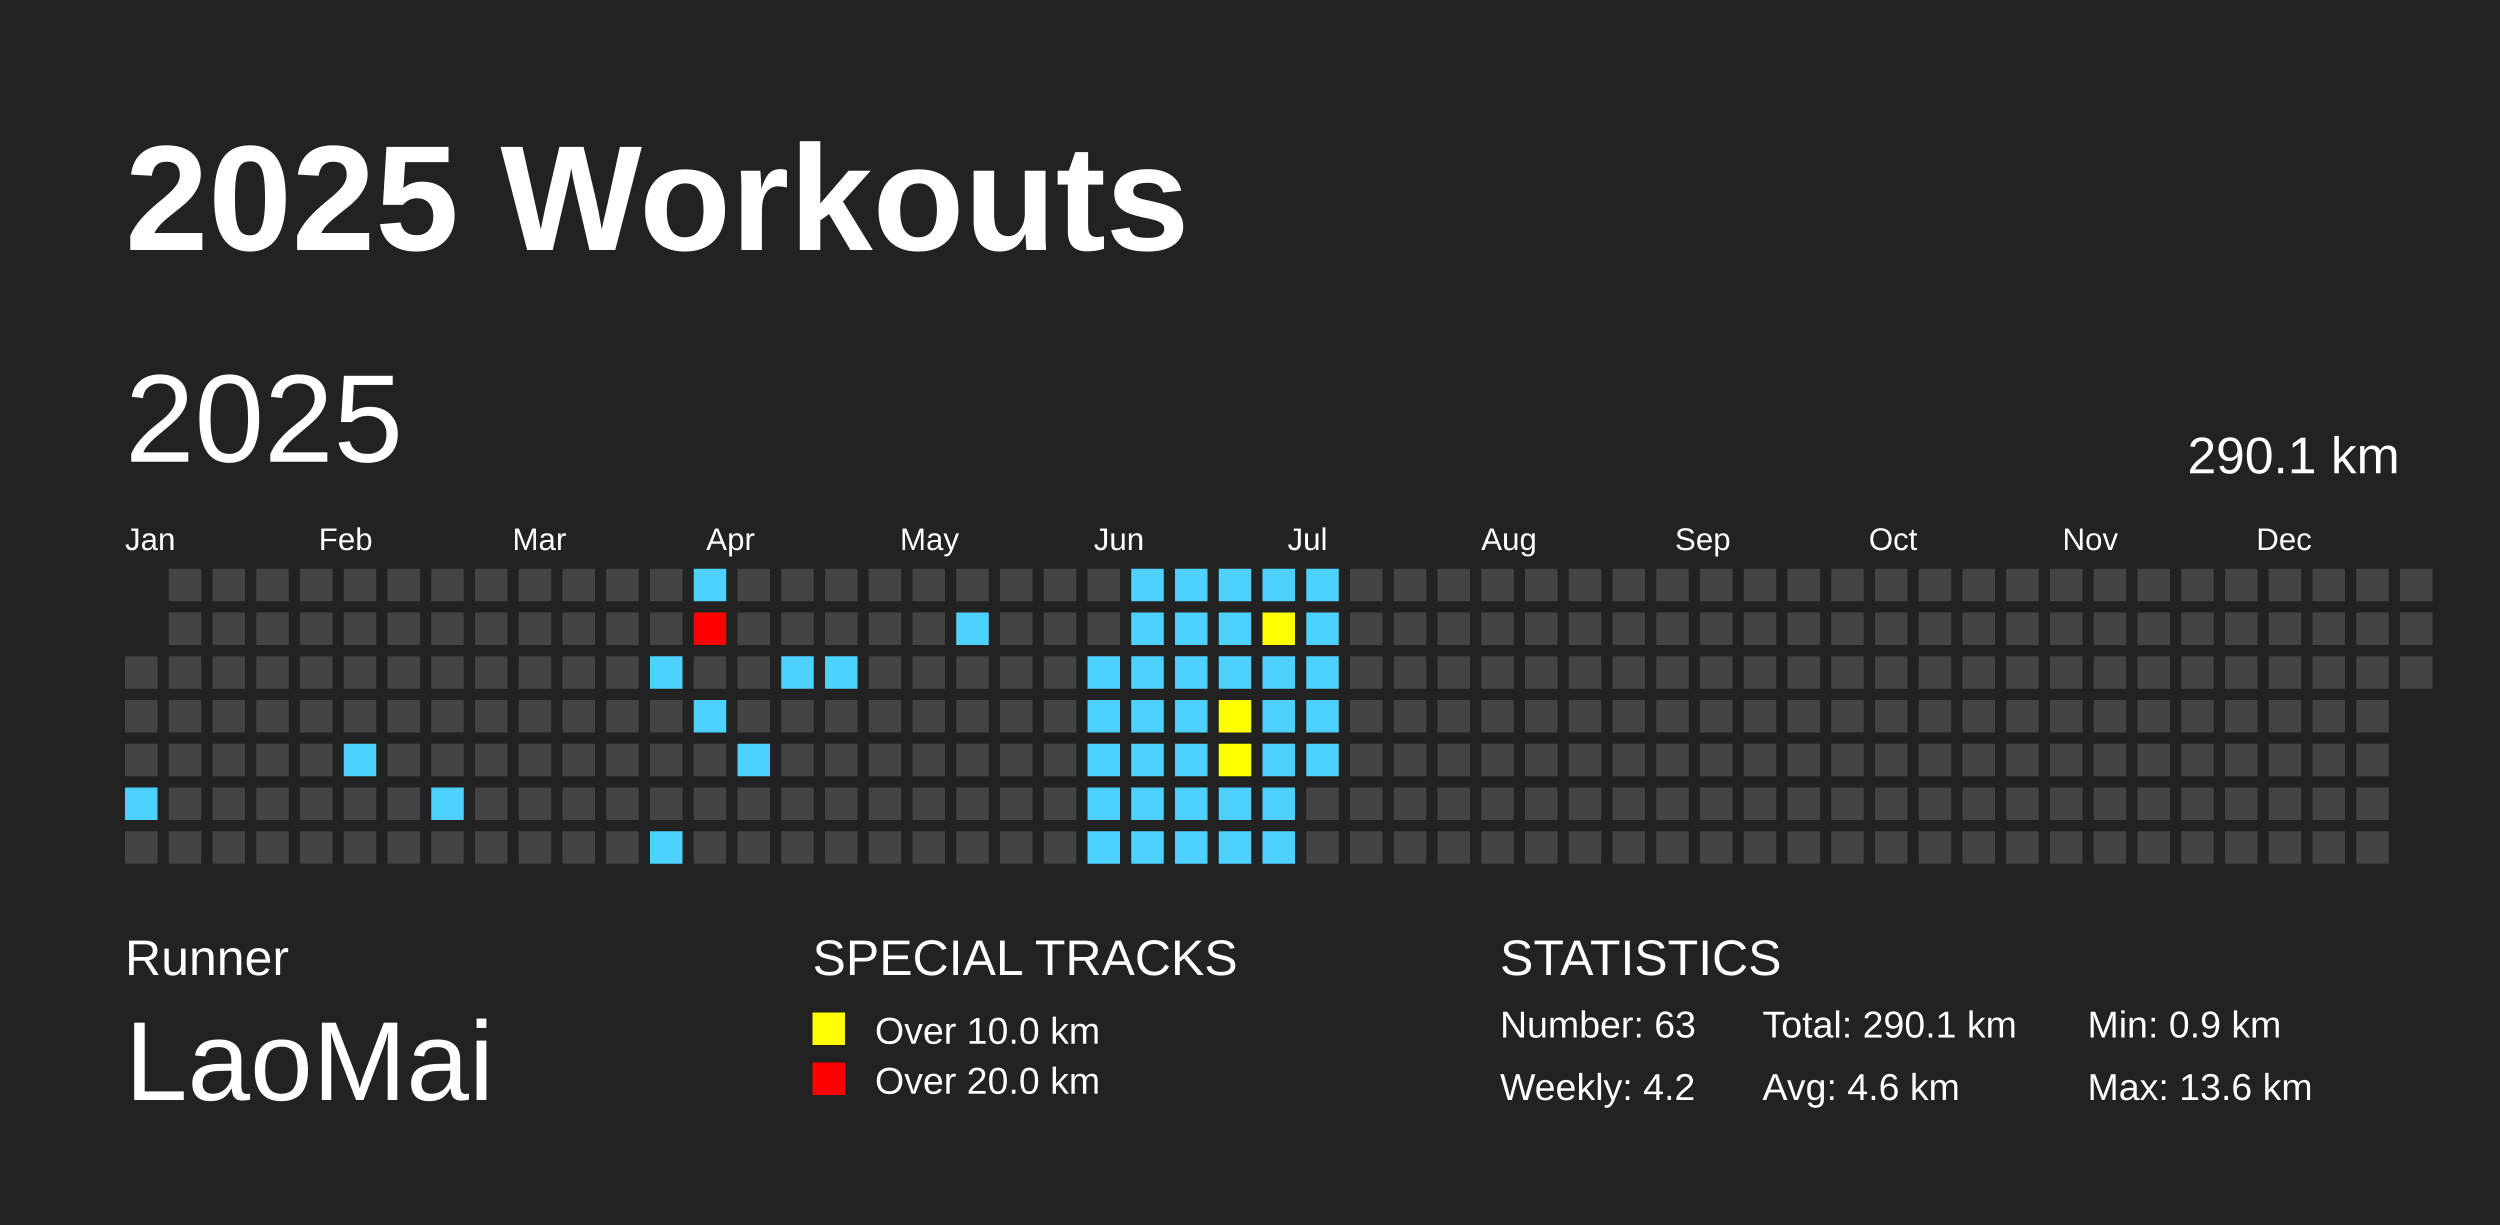
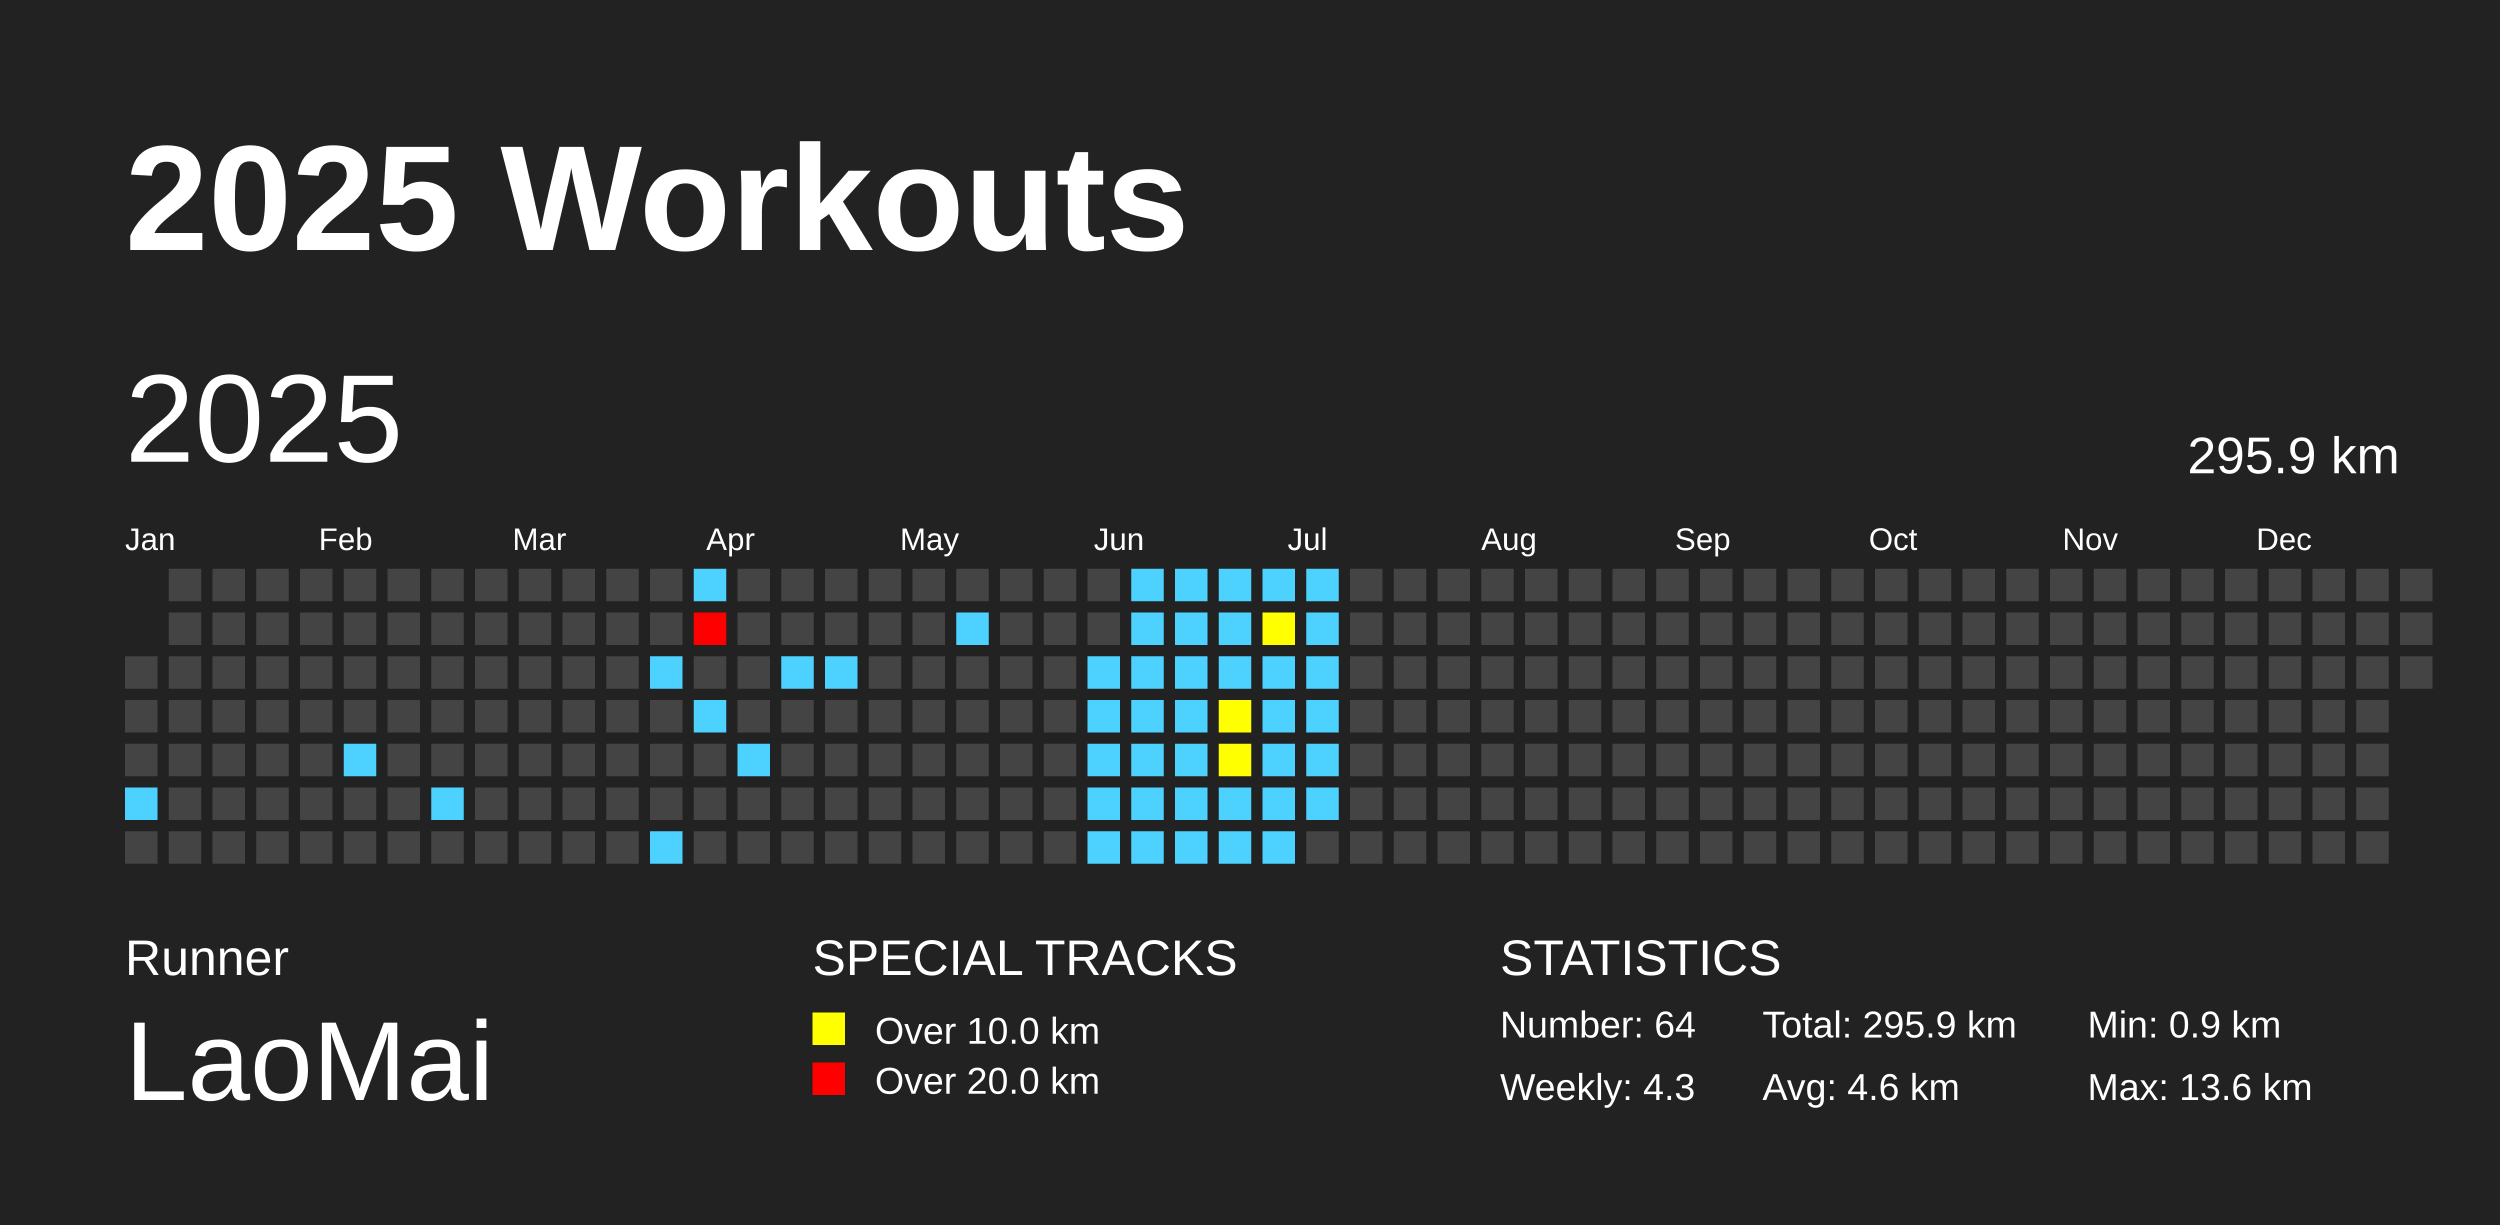
<svg xmlns="http://www.w3.org/2000/svg" baseProfile="full" height="98mm" version="1.1" viewBox="0,0,200,98" width="200mm">
  <defs />
  <rect fill="#222222" height="98" width="200" x="0" y="0" />
  <text fill="#FFFFFF" style="font-size:12px; font-family:Arial; font-weight:bold;" x="10" y="20">2025 Workouts</text>
  <text fill="#FFFFFF" style="font-size:4px; font-family:Arial" x="10" y="78">Runner</text>
  <text fill="#FFFFFF" style="font-size:9px; font-family:Arial" x="10" y="88">LaoMai</text>
  <text fill="#FFFFFF" style="font-size:4px; font-family:Arial" x="65" y="78">SPECIAL TRACKS</text>
  <rect fill="yellow" height="2.6" width="2.6" x="65" y="81" />
  <text fill="#FFFFFF" style="font-size:3px; font-family:Arial" x="70" y="83.5">Over 10.0 km</text>
  <rect fill="red" height="2.6" width="2.6" x="65" y="85" />
  <text fill="#FFFFFF" style="font-size:3px; font-family:Arial" x="70" y="87.5">Over 20.0 km</text>
  <text fill="#FFFFFF" style="font-size:4px; font-family:Arial" x="120" y="78">STATISTICS</text>
-   <text fill="#FFFFFF" style="font-size:3px; font-family:Arial" x="120" y="83">Number: 63</text>
-   <text fill="#FFFFFF" style="font-size:3px; font-family:Arial" x="120" y="88">Weekly: 4.2</text>
-   <text fill="#FFFFFF" style="font-size:3px; font-family:Arial" x="141" y="83">Total: 290.1 km</text>
+   <text fill="#FFFFFF" style="font-size:3px; font-family:Arial" x="120" y="83">Number: 64</text>
+   <text fill="#FFFFFF" style="font-size:3px; font-family:Arial" x="120" y="88">Weekly: 4.3</text>
+   <text fill="#FFFFFF" style="font-size:3px; font-family:Arial" x="141" y="83">Total: 295.9 km</text>
  <text fill="#FFFFFF" style="font-size:3px; font-family:Arial" x="141" y="88">Avg: 4.6 km</text>
  <text fill="#FFFFFF" style="font-size:3px; font-family:Arial" x="167" y="83">Min: 0.9 km</text>
  <text fill="#FFFFFF" style="font-size:3px; font-family:Arial" x="167" y="88">Max: 13.6 km</text>
  <text dominant-baseline="hanging" fill="#FFFFFF" style="font-size:10.0px; font-family:Arial;" x="10" y="30">2025</text>
-   <text dominant-baseline="hanging" fill="#FFFFFF" style="font-size:4.125px; font-family:Arial;" x="175" y="35">290.1 km</text>
+   <text dominant-baseline="hanging" fill="#FFFFFF" style="font-size:4.125px; font-family:Arial;" x="175" y="35">295.9 km</text>
  <text fill="#FFFFFF" style="font-size:2.5px; font-family:Arial" x="10.0" y="44">Jan</text>
  <text fill="#FFFFFF" style="font-size:2.5px; font-family:Arial" x="25.5" y="44">Feb</text>
  <text fill="#FFFFFF" style="font-size:2.5px; font-family:Arial" x="41.0" y="44">Mar</text>
  <text fill="#FFFFFF" style="font-size:2.5px; font-family:Arial" x="56.5" y="44">Apr</text>
  <text fill="#FFFFFF" style="font-size:2.5px; font-family:Arial" x="72.0" y="44">May</text>
  <text fill="#FFFFFF" style="font-size:2.5px; font-family:Arial" x="87.5" y="44">Jun</text>
  <text fill="#FFFFFF" style="font-size:2.5px; font-family:Arial" x="103.0" y="44">Jul</text>
  <text fill="#FFFFFF" style="font-size:2.5px; font-family:Arial" x="118.5" y="44">Aug</text>
  <text fill="#FFFFFF" style="font-size:2.5px; font-family:Arial" x="134.0" y="44">Sep</text>
  <text fill="#FFFFFF" style="font-size:2.5px; font-family:Arial" x="149.5" y="44">Oct</text>
  <text fill="#FFFFFF" style="font-size:2.5px; font-family:Arial" x="165.0" y="44">Nov</text>
  <text fill="#FFFFFF" style="font-size:2.5px; font-family:Arial" x="180.5" y="44">Dec</text>
  <rect fill="#444444" height="2.6" width="2.6" x="10.0" y="52.5" />
  <rect fill="#444444" height="2.6" width="2.6" x="10.0" y="56.0" />
  <rect fill="#444444" height="2.6" width="2.6" x="10.0" y="59.5" />
  <rect fill="#4DD2FF" height="2.6" width="2.6" x="10.0" y="63.0" />
  <rect fill="#444444" height="2.6" width="2.6" x="10.0" y="66.5" />
  <rect fill="#444444" height="2.6" width="2.6" x="13.5" y="45.5" />
  <rect fill="#444444" height="2.6" width="2.6" x="13.5" y="49.0" />
  <rect fill="#444444" height="2.6" width="2.6" x="13.5" y="52.5" />
  <rect fill="#444444" height="2.6" width="2.6" x="13.5" y="56.0" />
  <rect fill="#444444" height="2.6" width="2.6" x="13.5" y="59.5" />
  <rect fill="#444444" height="2.6" width="2.6" x="13.5" y="63.0" />
  <rect fill="#444444" height="2.6" width="2.6" x="13.5" y="66.5" />
  <rect fill="#444444" height="2.6" width="2.6" x="17.0" y="45.5" />
  <rect fill="#444444" height="2.6" width="2.6" x="17.0" y="49.0" />
  <rect fill="#444444" height="2.6" width="2.6" x="17.0" y="52.5" />
  <rect fill="#444444" height="2.6" width="2.6" x="17.0" y="56.0" />
  <rect fill="#444444" height="2.6" width="2.6" x="17.0" y="59.5" />
  <rect fill="#444444" height="2.6" width="2.6" x="17.0" y="63.0" />
  <rect fill="#444444" height="2.6" width="2.6" x="17.0" y="66.5" />
  <rect fill="#444444" height="2.6" width="2.6" x="20.5" y="45.5" />
  <rect fill="#444444" height="2.6" width="2.6" x="20.5" y="49.0" />
  <rect fill="#444444" height="2.6" width="2.6" x="20.5" y="52.5" />
  <rect fill="#444444" height="2.6" width="2.6" x="20.5" y="56.0" />
  <rect fill="#444444" height="2.6" width="2.6" x="20.5" y="59.5" />
  <rect fill="#444444" height="2.6" width="2.6" x="20.5" y="63.0" />
  <rect fill="#444444" height="2.6" width="2.6" x="20.5" y="66.5" />
  <rect fill="#444444" height="2.6" width="2.6" x="24.0" y="45.5" />
  <rect fill="#444444" height="2.6" width="2.6" x="24.0" y="49.0" />
  <rect fill="#444444" height="2.6" width="2.6" x="24.0" y="52.5" />
  <rect fill="#444444" height="2.6" width="2.6" x="24.0" y="56.0" />
  <rect fill="#444444" height="2.6" width="2.6" x="24.0" y="59.5" />
  <rect fill="#444444" height="2.6" width="2.6" x="24.0" y="63.0" />
  <rect fill="#444444" height="2.6" width="2.6" x="24.0" y="66.5" />
  <rect fill="#444444" height="2.6" width="2.6" x="27.5" y="45.5" />
  <rect fill="#444444" height="2.6" width="2.6" x="27.5" y="49.0" />
  <rect fill="#444444" height="2.6" width="2.6" x="27.5" y="52.5" />
  <rect fill="#444444" height="2.6" width="2.6" x="27.5" y="56.0" />
  <rect fill="#4DD2FF" height="2.6" width="2.6" x="27.5" y="59.5" />
  <rect fill="#444444" height="2.6" width="2.6" x="27.5" y="63.0" />
  <rect fill="#444444" height="2.6" width="2.6" x="27.5" y="66.5" />
  <rect fill="#444444" height="2.6" width="2.6" x="31.0" y="45.5" />
  <rect fill="#444444" height="2.6" width="2.6" x="31.0" y="49.0" />
  <rect fill="#444444" height="2.6" width="2.6" x="31.0" y="52.5" />
  <rect fill="#444444" height="2.6" width="2.6" x="31.0" y="56.0" />
  <rect fill="#444444" height="2.6" width="2.6" x="31.0" y="59.5" />
  <rect fill="#444444" height="2.6" width="2.6" x="31.0" y="63.0" />
  <rect fill="#444444" height="2.6" width="2.6" x="31.0" y="66.5" />
  <rect fill="#444444" height="2.6" width="2.6" x="34.5" y="45.5" />
  <rect fill="#444444" height="2.6" width="2.6" x="34.5" y="49.0" />
  <rect fill="#444444" height="2.6" width="2.6" x="34.5" y="52.5" />
  <rect fill="#444444" height="2.6" width="2.6" x="34.5" y="56.0" />
  <rect fill="#444444" height="2.6" width="2.6" x="34.5" y="59.5" />
  <rect fill="#4DD2FF" height="2.6" width="2.6" x="34.5" y="63.0" />
  <rect fill="#444444" height="2.6" width="2.6" x="34.5" y="66.5" />
  <rect fill="#444444" height="2.6" width="2.6" x="38.0" y="45.5" />
  <rect fill="#444444" height="2.6" width="2.6" x="38.0" y="49.0" />
  <rect fill="#444444" height="2.6" width="2.6" x="38.0" y="52.5" />
  <rect fill="#444444" height="2.6" width="2.6" x="38.0" y="56.0" />
  <rect fill="#444444" height="2.6" width="2.6" x="38.0" y="59.5" />
  <rect fill="#444444" height="2.6" width="2.6" x="38.0" y="63.0" />
  <rect fill="#444444" height="2.6" width="2.6" x="38.0" y="66.5" />
  <rect fill="#444444" height="2.6" width="2.6" x="41.5" y="45.5" />
  <rect fill="#444444" height="2.6" width="2.6" x="41.5" y="49.0" />
  <rect fill="#444444" height="2.6" width="2.6" x="41.5" y="52.5" />
  <rect fill="#444444" height="2.6" width="2.6" x="41.5" y="56.0" />
  <rect fill="#444444" height="2.6" width="2.6" x="41.5" y="59.5" />
  <rect fill="#444444" height="2.6" width="2.6" x="41.5" y="63.0" />
  <rect fill="#444444" height="2.6" width="2.6" x="41.5" y="66.5" />
  <rect fill="#444444" height="2.6" width="2.6" x="45.0" y="45.5" />
  <rect fill="#444444" height="2.6" width="2.6" x="45.0" y="49.0" />
  <rect fill="#444444" height="2.6" width="2.6" x="45.0" y="52.5" />
  <rect fill="#444444" height="2.6" width="2.6" x="45.0" y="56.0" />
  <rect fill="#444444" height="2.6" width="2.6" x="45.0" y="59.5" />
  <rect fill="#444444" height="2.6" width="2.6" x="45.0" y="63.0" />
  <rect fill="#444444" height="2.6" width="2.6" x="45.0" y="66.5" />
  <rect fill="#444444" height="2.6" width="2.6" x="48.5" y="45.5" />
  <rect fill="#444444" height="2.6" width="2.6" x="48.5" y="49.0" />
  <rect fill="#444444" height="2.6" width="2.6" x="48.5" y="52.5" />
  <rect fill="#444444" height="2.6" width="2.6" x="48.5" y="56.0" />
  <rect fill="#444444" height="2.6" width="2.6" x="48.5" y="59.5" />
  <rect fill="#444444" height="2.6" width="2.6" x="48.5" y="63.0" />
  <rect fill="#444444" height="2.6" width="2.6" x="48.5" y="66.5" />
  <rect fill="#444444" height="2.6" width="2.6" x="52.0" y="45.5" />
  <rect fill="#444444" height="2.6" width="2.6" x="52.0" y="49.0" />
  <rect fill="#4DD2FF" height="2.6" width="2.6" x="52.0" y="52.5" />
  <rect fill="#444444" height="2.6" width="2.6" x="52.0" y="56.0" />
  <rect fill="#444444" height="2.6" width="2.6" x="52.0" y="59.5" />
  <rect fill="#444444" height="2.6" width="2.6" x="52.0" y="63.0" />
  <rect fill="#4DD2FF" height="2.6" width="2.6" x="52.0" y="66.5" />
  <rect fill="#4DD2FF" height="2.6" width="2.6" x="55.5" y="45.5" />
  <rect fill="red" height="2.6" width="2.6" x="55.5" y="49.0" />
  <rect fill="#444444" height="2.6" width="2.6" x="55.5" y="52.5" />
  <rect fill="#4DD2FF" height="2.6" width="2.6" x="55.5" y="56.0" />
  <rect fill="#444444" height="2.6" width="2.6" x="55.5" y="59.5" />
  <rect fill="#444444" height="2.6" width="2.6" x="55.5" y="63.0" />
  <rect fill="#444444" height="2.6" width="2.6" x="55.5" y="66.5" />
  <rect fill="#444444" height="2.6" width="2.6" x="59.0" y="45.5" />
  <rect fill="#444444" height="2.6" width="2.6" x="59.0" y="49.0" />
  <rect fill="#444444" height="2.6" width="2.6" x="59.0" y="52.5" />
  <rect fill="#444444" height="2.6" width="2.6" x="59.0" y="56.0" />
  <rect fill="#4DD2FF" height="2.6" width="2.6" x="59.0" y="59.5" />
  <rect fill="#444444" height="2.6" width="2.6" x="59.0" y="63.0" />
  <rect fill="#444444" height="2.6" width="2.6" x="59.0" y="66.5" />
  <rect fill="#444444" height="2.6" width="2.6" x="62.5" y="45.5" />
  <rect fill="#444444" height="2.6" width="2.6" x="62.5" y="49.0" />
  <rect fill="#4DD2FF" height="2.6" width="2.6" x="62.5" y="52.5" />
  <rect fill="#444444" height="2.6" width="2.6" x="62.5" y="56.0" />
  <rect fill="#444444" height="2.6" width="2.6" x="62.5" y="59.5" />
  <rect fill="#444444" height="2.6" width="2.6" x="62.5" y="63.0" />
  <rect fill="#444444" height="2.6" width="2.6" x="62.5" y="66.5" />
  <rect fill="#444444" height="2.6" width="2.6" x="66.0" y="45.5" />
  <rect fill="#444444" height="2.6" width="2.6" x="66.0" y="49.0" />
  <rect fill="#4DD2FF" height="2.6" width="2.6" x="66.0" y="52.5" />
  <rect fill="#444444" height="2.6" width="2.6" x="66.0" y="56.0" />
  <rect fill="#444444" height="2.6" width="2.6" x="66.0" y="59.5" />
  <rect fill="#444444" height="2.6" width="2.6" x="66.0" y="63.0" />
  <rect fill="#444444" height="2.6" width="2.6" x="66.0" y="66.5" />
  <rect fill="#444444" height="2.6" width="2.6" x="69.5" y="45.5" />
  <rect fill="#444444" height="2.6" width="2.6" x="69.5" y="49.0" />
  <rect fill="#444444" height="2.6" width="2.6" x="69.5" y="52.5" />
  <rect fill="#444444" height="2.6" width="2.6" x="69.5" y="56.0" />
  <rect fill="#444444" height="2.6" width="2.6" x="69.5" y="59.5" />
  <rect fill="#444444" height="2.6" width="2.6" x="69.5" y="63.0" />
  <rect fill="#444444" height="2.6" width="2.6" x="69.5" y="66.5" />
  <rect fill="#444444" height="2.6" width="2.6" x="73.0" y="45.5" />
  <rect fill="#444444" height="2.6" width="2.6" x="73.0" y="49.0" />
  <rect fill="#444444" height="2.6" width="2.6" x="73.0" y="52.5" />
  <rect fill="#444444" height="2.6" width="2.6" x="73.0" y="56.0" />
  <rect fill="#444444" height="2.6" width="2.6" x="73.0" y="59.5" />
  <rect fill="#444444" height="2.6" width="2.6" x="73.0" y="63.0" />
  <rect fill="#444444" height="2.6" width="2.6" x="73.0" y="66.5" />
  <rect fill="#444444" height="2.6" width="2.6" x="76.5" y="45.5" />
  <rect fill="#4DD2FF" height="2.6" width="2.6" x="76.5" y="49.0" />
  <rect fill="#444444" height="2.6" width="2.6" x="76.5" y="52.5" />
  <rect fill="#444444" height="2.6" width="2.6" x="76.5" y="56.0" />
  <rect fill="#444444" height="2.6" width="2.6" x="76.5" y="59.5" />
  <rect fill="#444444" height="2.6" width="2.6" x="76.5" y="63.0" />
  <rect fill="#444444" height="2.6" width="2.6" x="76.5" y="66.5" />
  <rect fill="#444444" height="2.6" width="2.6" x="80.0" y="45.5" />
  <rect fill="#444444" height="2.6" width="2.6" x="80.0" y="49.0" />
  <rect fill="#444444" height="2.6" width="2.6" x="80.0" y="52.5" />
  <rect fill="#444444" height="2.6" width="2.6" x="80.0" y="56.0" />
  <rect fill="#444444" height="2.6" width="2.6" x="80.0" y="59.5" />
  <rect fill="#444444" height="2.6" width="2.6" x="80.0" y="63.0" />
  <rect fill="#444444" height="2.6" width="2.6" x="80.0" y="66.5" />
  <rect fill="#444444" height="2.6" width="2.6" x="83.5" y="45.5" />
  <rect fill="#444444" height="2.6" width="2.6" x="83.5" y="49.0" />
  <rect fill="#444444" height="2.6" width="2.6" x="83.5" y="52.5" />
  <rect fill="#444444" height="2.6" width="2.6" x="83.5" y="56.0" />
  <rect fill="#444444" height="2.6" width="2.6" x="83.5" y="59.5" />
  <rect fill="#444444" height="2.6" width="2.6" x="83.5" y="63.0" />
  <rect fill="#444444" height="2.6" width="2.6" x="83.5" y="66.5" />
  <rect fill="#444444" height="2.6" width="2.6" x="87.0" y="45.5" />
  <rect fill="#444444" height="2.6" width="2.6" x="87.0" y="49.0" />
  <rect fill="#4DD2FF" height="2.6" width="2.6" x="87.0" y="52.5" />
  <rect fill="#4DD2FF" height="2.6" width="2.6" x="87.0" y="56.0" />
  <rect fill="#4DD2FF" height="2.6" width="2.6" x="87.0" y="59.5" />
  <rect fill="#4DD2FF" height="2.6" width="2.6" x="87.0" y="63.0" />
  <rect fill="#4DD2FF" height="2.6" width="2.6" x="87.0" y="66.5" />
  <rect fill="#4DD2FF" height="2.6" width="2.6" x="90.5" y="45.5" />
  <rect fill="#4DD2FF" height="2.6" width="2.6" x="90.5" y="49.0" />
  <rect fill="#4DD2FF" height="2.6" width="2.6" x="90.5" y="52.5" />
  <rect fill="#4DD2FF" height="2.6" width="2.6" x="90.5" y="56.0" />
  <rect fill="#4DD2FF" height="2.6" width="2.6" x="90.5" y="59.5" />
  <rect fill="#4DD2FF" height="2.6" width="2.6" x="90.5" y="63.0" />
  <rect fill="#4DD2FF" height="2.6" width="2.6" x="90.5" y="66.5" />
  <rect fill="#4DD2FF" height="2.6" width="2.6" x="94.0" y="45.5" />
  <rect fill="#4DD2FF" height="2.6" width="2.6" x="94.0" y="49.0" />
  <rect fill="#4DD2FF" height="2.6" width="2.6" x="94.0" y="52.5" />
  <rect fill="#4DD2FF" height="2.6" width="2.6" x="94.0" y="56.0" />
  <rect fill="#4DD2FF" height="2.6" width="2.6" x="94.0" y="59.5" />
  <rect fill="#4DD2FF" height="2.6" width="2.6" x="94.0" y="63.0" />
  <rect fill="#4DD2FF" height="2.6" width="2.6" x="94.0" y="66.5" />
  <rect fill="#4DD2FF" height="2.6" width="2.6" x="97.5" y="45.5" />
  <rect fill="#4DD2FF" height="2.6" width="2.6" x="97.5" y="49.0" />
  <rect fill="#4DD2FF" height="2.6" width="2.6" x="97.5" y="52.5" />
  <rect fill="yellow" height="2.6" width="2.6" x="97.5" y="56.0" />
  <rect fill="yellow" height="2.6" width="2.6" x="97.5" y="59.5" />
  <rect fill="#4DD2FF" height="2.6" width="2.6" x="97.5" y="63.0" />
  <rect fill="#4DD2FF" height="2.6" width="2.6" x="97.5" y="66.5" />
  <rect fill="#4DD2FF" height="2.6" width="2.6" x="101.0" y="45.5" />
  <rect fill="yellow" height="2.6" width="2.6" x="101.0" y="49.0" />
  <rect fill="#4DD2FF" height="2.6" width="2.6" x="101.0" y="52.5" />
  <rect fill="#4DD2FF" height="2.6" width="2.6" x="101.0" y="56.0" />
  <rect fill="#4DD2FF" height="2.6" width="2.6" x="101.0" y="59.5" />
  <rect fill="#4DD2FF" height="2.6" width="2.6" x="101.0" y="63.0" />
  <rect fill="#4DD2FF" height="2.6" width="2.6" x="101.0" y="66.5" />
  <rect fill="#4DD2FF" height="2.6" width="2.6" x="104.5" y="45.5" />
  <rect fill="#4DD2FF" height="2.6" width="2.6" x="104.5" y="49.0" />
  <rect fill="#4DD2FF" height="2.6" width="2.6" x="104.5" y="52.5" />
  <rect fill="#4DD2FF" height="2.6" width="2.6" x="104.5" y="56.0" />
  <rect fill="#4DD2FF" height="2.6" width="2.6" x="104.5" y="59.5" />
-   <rect fill="#444444" height="2.6" width="2.6" x="104.5" y="63.0" />
+   <rect fill="#4DD2FF" height="2.6" width="2.6" x="104.5" y="63.0" />
  <rect fill="#444444" height="2.6" width="2.6" x="104.5" y="66.5" />
  <rect fill="#444444" height="2.6" width="2.6" x="108.0" y="45.5" />
  <rect fill="#444444" height="2.6" width="2.6" x="108.0" y="49.0" />
  <rect fill="#444444" height="2.6" width="2.6" x="108.0" y="52.5" />
  <rect fill="#444444" height="2.6" width="2.6" x="108.0" y="56.0" />
  <rect fill="#444444" height="2.6" width="2.6" x="108.0" y="59.5" />
  <rect fill="#444444" height="2.6" width="2.6" x="108.0" y="63.0" />
  <rect fill="#444444" height="2.6" width="2.6" x="108.0" y="66.5" />
  <rect fill="#444444" height="2.6" width="2.6" x="111.5" y="45.5" />
  <rect fill="#444444" height="2.6" width="2.6" x="111.5" y="49.0" />
  <rect fill="#444444" height="2.6" width="2.6" x="111.5" y="52.5" />
  <rect fill="#444444" height="2.6" width="2.6" x="111.5" y="56.0" />
  <rect fill="#444444" height="2.6" width="2.6" x="111.5" y="59.5" />
  <rect fill="#444444" height="2.6" width="2.6" x="111.5" y="63.0" />
  <rect fill="#444444" height="2.6" width="2.6" x="111.5" y="66.5" />
  <rect fill="#444444" height="2.6" width="2.6" x="115.0" y="45.5" />
  <rect fill="#444444" height="2.6" width="2.6" x="115.0" y="49.0" />
  <rect fill="#444444" height="2.6" width="2.6" x="115.0" y="52.5" />
  <rect fill="#444444" height="2.6" width="2.6" x="115.0" y="56.0" />
  <rect fill="#444444" height="2.6" width="2.6" x="115.0" y="59.5" />
  <rect fill="#444444" height="2.6" width="2.6" x="115.0" y="63.0" />
  <rect fill="#444444" height="2.6" width="2.6" x="115.0" y="66.5" />
  <rect fill="#444444" height="2.6" width="2.6" x="118.5" y="45.5" />
  <rect fill="#444444" height="2.6" width="2.6" x="118.5" y="49.0" />
  <rect fill="#444444" height="2.6" width="2.6" x="118.5" y="52.5" />
  <rect fill="#444444" height="2.6" width="2.6" x="118.5" y="56.0" />
  <rect fill="#444444" height="2.6" width="2.6" x="118.5" y="59.5" />
  <rect fill="#444444" height="2.6" width="2.6" x="118.5" y="63.0" />
  <rect fill="#444444" height="2.6" width="2.6" x="118.5" y="66.5" />
  <rect fill="#444444" height="2.6" width="2.6" x="122.0" y="45.5" />
  <rect fill="#444444" height="2.6" width="2.6" x="122.0" y="49.0" />
  <rect fill="#444444" height="2.6" width="2.6" x="122.0" y="52.5" />
  <rect fill="#444444" height="2.6" width="2.6" x="122.0" y="56.0" />
  <rect fill="#444444" height="2.6" width="2.6" x="122.0" y="59.5" />
  <rect fill="#444444" height="2.6" width="2.6" x="122.0" y="63.0" />
  <rect fill="#444444" height="2.6" width="2.6" x="122.0" y="66.5" />
  <rect fill="#444444" height="2.6" width="2.6" x="125.5" y="45.5" />
  <rect fill="#444444" height="2.6" width="2.6" x="125.5" y="49.0" />
  <rect fill="#444444" height="2.6" width="2.6" x="125.5" y="52.5" />
  <rect fill="#444444" height="2.6" width="2.6" x="125.5" y="56.0" />
  <rect fill="#444444" height="2.6" width="2.6" x="125.5" y="59.5" />
  <rect fill="#444444" height="2.6" width="2.6" x="125.5" y="63.0" />
  <rect fill="#444444" height="2.6" width="2.6" x="125.5" y="66.5" />
  <rect fill="#444444" height="2.6" width="2.6" x="129.0" y="45.5" />
  <rect fill="#444444" height="2.6" width="2.6" x="129.0" y="49.0" />
  <rect fill="#444444" height="2.6" width="2.6" x="129.0" y="52.5" />
  <rect fill="#444444" height="2.6" width="2.6" x="129.0" y="56.0" />
  <rect fill="#444444" height="2.6" width="2.6" x="129.0" y="59.5" />
  <rect fill="#444444" height="2.6" width="2.6" x="129.0" y="63.0" />
  <rect fill="#444444" height="2.6" width="2.6" x="129.0" y="66.5" />
  <rect fill="#444444" height="2.6" width="2.6" x="132.5" y="45.5" />
  <rect fill="#444444" height="2.6" width="2.6" x="132.5" y="49.0" />
  <rect fill="#444444" height="2.6" width="2.6" x="132.5" y="52.5" />
  <rect fill="#444444" height="2.6" width="2.6" x="132.5" y="56.0" />
  <rect fill="#444444" height="2.6" width="2.6" x="132.5" y="59.5" />
  <rect fill="#444444" height="2.6" width="2.6" x="132.5" y="63.0" />
  <rect fill="#444444" height="2.6" width="2.6" x="132.5" y="66.5" />
  <rect fill="#444444" height="2.6" width="2.6" x="136.0" y="45.5" />
  <rect fill="#444444" height="2.6" width="2.6" x="136.0" y="49.0" />
  <rect fill="#444444" height="2.6" width="2.6" x="136.0" y="52.5" />
  <rect fill="#444444" height="2.6" width="2.6" x="136.0" y="56.0" />
  <rect fill="#444444" height="2.6" width="2.6" x="136.0" y="59.5" />
  <rect fill="#444444" height="2.6" width="2.6" x="136.0" y="63.0" />
  <rect fill="#444444" height="2.6" width="2.6" x="136.0" y="66.5" />
  <rect fill="#444444" height="2.6" width="2.6" x="139.5" y="45.5" />
  <rect fill="#444444" height="2.6" width="2.6" x="139.5" y="49.0" />
  <rect fill="#444444" height="2.6" width="2.6" x="139.5" y="52.5" />
  <rect fill="#444444" height="2.6" width="2.6" x="139.5" y="56.0" />
  <rect fill="#444444" height="2.6" width="2.6" x="139.5" y="59.5" />
  <rect fill="#444444" height="2.6" width="2.6" x="139.5" y="63.0" />
  <rect fill="#444444" height="2.6" width="2.6" x="139.5" y="66.5" />
  <rect fill="#444444" height="2.6" width="2.6" x="143.0" y="45.5" />
  <rect fill="#444444" height="2.6" width="2.6" x="143.0" y="49.0" />
  <rect fill="#444444" height="2.6" width="2.6" x="143.0" y="52.5" />
  <rect fill="#444444" height="2.6" width="2.6" x="143.0" y="56.0" />
  <rect fill="#444444" height="2.6" width="2.6" x="143.0" y="59.5" />
  <rect fill="#444444" height="2.6" width="2.6" x="143.0" y="63.0" />
  <rect fill="#444444" height="2.6" width="2.6" x="143.0" y="66.5" />
  <rect fill="#444444" height="2.6" width="2.6" x="146.5" y="45.5" />
  <rect fill="#444444" height="2.6" width="2.6" x="146.5" y="49.0" />
  <rect fill="#444444" height="2.6" width="2.6" x="146.5" y="52.5" />
  <rect fill="#444444" height="2.6" width="2.6" x="146.5" y="56.0" />
  <rect fill="#444444" height="2.6" width="2.6" x="146.5" y="59.5" />
  <rect fill="#444444" height="2.6" width="2.6" x="146.5" y="63.0" />
  <rect fill="#444444" height="2.6" width="2.6" x="146.5" y="66.5" />
  <rect fill="#444444" height="2.6" width="2.6" x="150.0" y="45.5" />
  <rect fill="#444444" height="2.6" width="2.6" x="150.0" y="49.0" />
  <rect fill="#444444" height="2.6" width="2.6" x="150.0" y="52.5" />
  <rect fill="#444444" height="2.6" width="2.6" x="150.0" y="56.0" />
  <rect fill="#444444" height="2.6" width="2.6" x="150.0" y="59.5" />
  <rect fill="#444444" height="2.6" width="2.6" x="150.0" y="63.0" />
  <rect fill="#444444" height="2.6" width="2.6" x="150.0" y="66.5" />
  <rect fill="#444444" height="2.6" width="2.6" x="153.5" y="45.5" />
  <rect fill="#444444" height="2.6" width="2.6" x="153.5" y="49.0" />
  <rect fill="#444444" height="2.6" width="2.6" x="153.5" y="52.5" />
  <rect fill="#444444" height="2.6" width="2.6" x="153.5" y="56.0" />
  <rect fill="#444444" height="2.6" width="2.6" x="153.5" y="59.5" />
  <rect fill="#444444" height="2.6" width="2.6" x="153.5" y="63.0" />
  <rect fill="#444444" height="2.6" width="2.6" x="153.5" y="66.5" />
  <rect fill="#444444" height="2.6" width="2.6" x="157.0" y="45.5" />
  <rect fill="#444444" height="2.6" width="2.6" x="157.0" y="49.0" />
  <rect fill="#444444" height="2.6" width="2.6" x="157.0" y="52.5" />
  <rect fill="#444444" height="2.6" width="2.6" x="157.0" y="56.0" />
  <rect fill="#444444" height="2.6" width="2.6" x="157.0" y="59.5" />
  <rect fill="#444444" height="2.6" width="2.6" x="157.0" y="63.0" />
  <rect fill="#444444" height="2.6" width="2.6" x="157.0" y="66.5" />
  <rect fill="#444444" height="2.6" width="2.6" x="160.5" y="45.5" />
  <rect fill="#444444" height="2.6" width="2.6" x="160.5" y="49.0" />
  <rect fill="#444444" height="2.6" width="2.6" x="160.5" y="52.5" />
  <rect fill="#444444" height="2.6" width="2.6" x="160.5" y="56.0" />
  <rect fill="#444444" height="2.6" width="2.6" x="160.5" y="59.5" />
  <rect fill="#444444" height="2.6" width="2.6" x="160.5" y="63.0" />
  <rect fill="#444444" height="2.6" width="2.6" x="160.5" y="66.5" />
  <rect fill="#444444" height="2.6" width="2.6" x="164.0" y="45.5" />
  <rect fill="#444444" height="2.6" width="2.6" x="164.0" y="49.0" />
  <rect fill="#444444" height="2.6" width="2.6" x="164.0" y="52.5" />
  <rect fill="#444444" height="2.6" width="2.6" x="164.0" y="56.0" />
  <rect fill="#444444" height="2.6" width="2.6" x="164.0" y="59.5" />
  <rect fill="#444444" height="2.6" width="2.6" x="164.0" y="63.0" />
  <rect fill="#444444" height="2.6" width="2.6" x="164.0" y="66.5" />
  <rect fill="#444444" height="2.6" width="2.6" x="167.5" y="45.5" />
  <rect fill="#444444" height="2.6" width="2.6" x="167.5" y="49.0" />
  <rect fill="#444444" height="2.6" width="2.6" x="167.5" y="52.5" />
  <rect fill="#444444" height="2.6" width="2.6" x="167.5" y="56.0" />
  <rect fill="#444444" height="2.6" width="2.6" x="167.5" y="59.5" />
  <rect fill="#444444" height="2.6" width="2.6" x="167.5" y="63.0" />
  <rect fill="#444444" height="2.6" width="2.6" x="167.5" y="66.5" />
  <rect fill="#444444" height="2.6" width="2.6" x="171.0" y="45.5" />
  <rect fill="#444444" height="2.6" width="2.6" x="171.0" y="49.0" />
  <rect fill="#444444" height="2.6" width="2.6" x="171.0" y="52.5" />
  <rect fill="#444444" height="2.6" width="2.6" x="171.0" y="56.0" />
  <rect fill="#444444" height="2.6" width="2.6" x="171.0" y="59.5" />
  <rect fill="#444444" height="2.6" width="2.6" x="171.0" y="63.0" />
  <rect fill="#444444" height="2.6" width="2.6" x="171.0" y="66.5" />
  <rect fill="#444444" height="2.6" width="2.6" x="174.5" y="45.5" />
  <rect fill="#444444" height="2.6" width="2.6" x="174.5" y="49.0" />
  <rect fill="#444444" height="2.6" width="2.6" x="174.5" y="52.5" />
  <rect fill="#444444" height="2.6" width="2.6" x="174.5" y="56.0" />
  <rect fill="#444444" height="2.6" width="2.6" x="174.5" y="59.5" />
  <rect fill="#444444" height="2.6" width="2.6" x="174.5" y="63.0" />
  <rect fill="#444444" height="2.6" width="2.6" x="174.5" y="66.5" />
  <rect fill="#444444" height="2.6" width="2.6" x="178.0" y="45.5" />
  <rect fill="#444444" height="2.6" width="2.6" x="178.0" y="49.0" />
  <rect fill="#444444" height="2.6" width="2.6" x="178.0" y="52.5" />
  <rect fill="#444444" height="2.6" width="2.6" x="178.0" y="56.0" />
  <rect fill="#444444" height="2.6" width="2.6" x="178.0" y="59.5" />
  <rect fill="#444444" height="2.6" width="2.6" x="178.0" y="63.0" />
  <rect fill="#444444" height="2.6" width="2.6" x="178.0" y="66.5" />
  <rect fill="#444444" height="2.6" width="2.6" x="181.5" y="45.5" />
  <rect fill="#444444" height="2.6" width="2.6" x="181.5" y="49.0" />
  <rect fill="#444444" height="2.6" width="2.6" x="181.5" y="52.5" />
  <rect fill="#444444" height="2.6" width="2.6" x="181.5" y="56.0" />
  <rect fill="#444444" height="2.6" width="2.6" x="181.5" y="59.5" />
  <rect fill="#444444" height="2.6" width="2.6" x="181.5" y="63.0" />
  <rect fill="#444444" height="2.6" width="2.6" x="181.5" y="66.5" />
  <rect fill="#444444" height="2.6" width="2.6" x="185.0" y="45.5" />
  <rect fill="#444444" height="2.6" width="2.6" x="185.0" y="49.0" />
  <rect fill="#444444" height="2.6" width="2.6" x="185.0" y="52.5" />
  <rect fill="#444444" height="2.6" width="2.6" x="185.0" y="56.0" />
  <rect fill="#444444" height="2.6" width="2.6" x="185.0" y="59.5" />
  <rect fill="#444444" height="2.6" width="2.6" x="185.0" y="63.0" />
  <rect fill="#444444" height="2.6" width="2.6" x="185.0" y="66.5" />
  <rect fill="#444444" height="2.6" width="2.6" x="188.5" y="45.5" />
  <rect fill="#444444" height="2.6" width="2.6" x="188.5" y="49.0" />
  <rect fill="#444444" height="2.6" width="2.6" x="188.5" y="52.5" />
  <rect fill="#444444" height="2.6" width="2.6" x="188.5" y="56.0" />
  <rect fill="#444444" height="2.6" width="2.6" x="188.5" y="59.5" />
  <rect fill="#444444" height="2.6" width="2.6" x="188.5" y="63.0" />
  <rect fill="#444444" height="2.6" width="2.6" x="188.5" y="66.5" />
  <rect fill="#444444" height="2.6" width="2.6" x="192.0" y="45.5" />
  <rect fill="#444444" height="2.6" width="2.6" x="192.0" y="49.0" />
  <rect fill="#444444" height="2.6" width="2.6" x="192.0" y="52.5" />
</svg>
